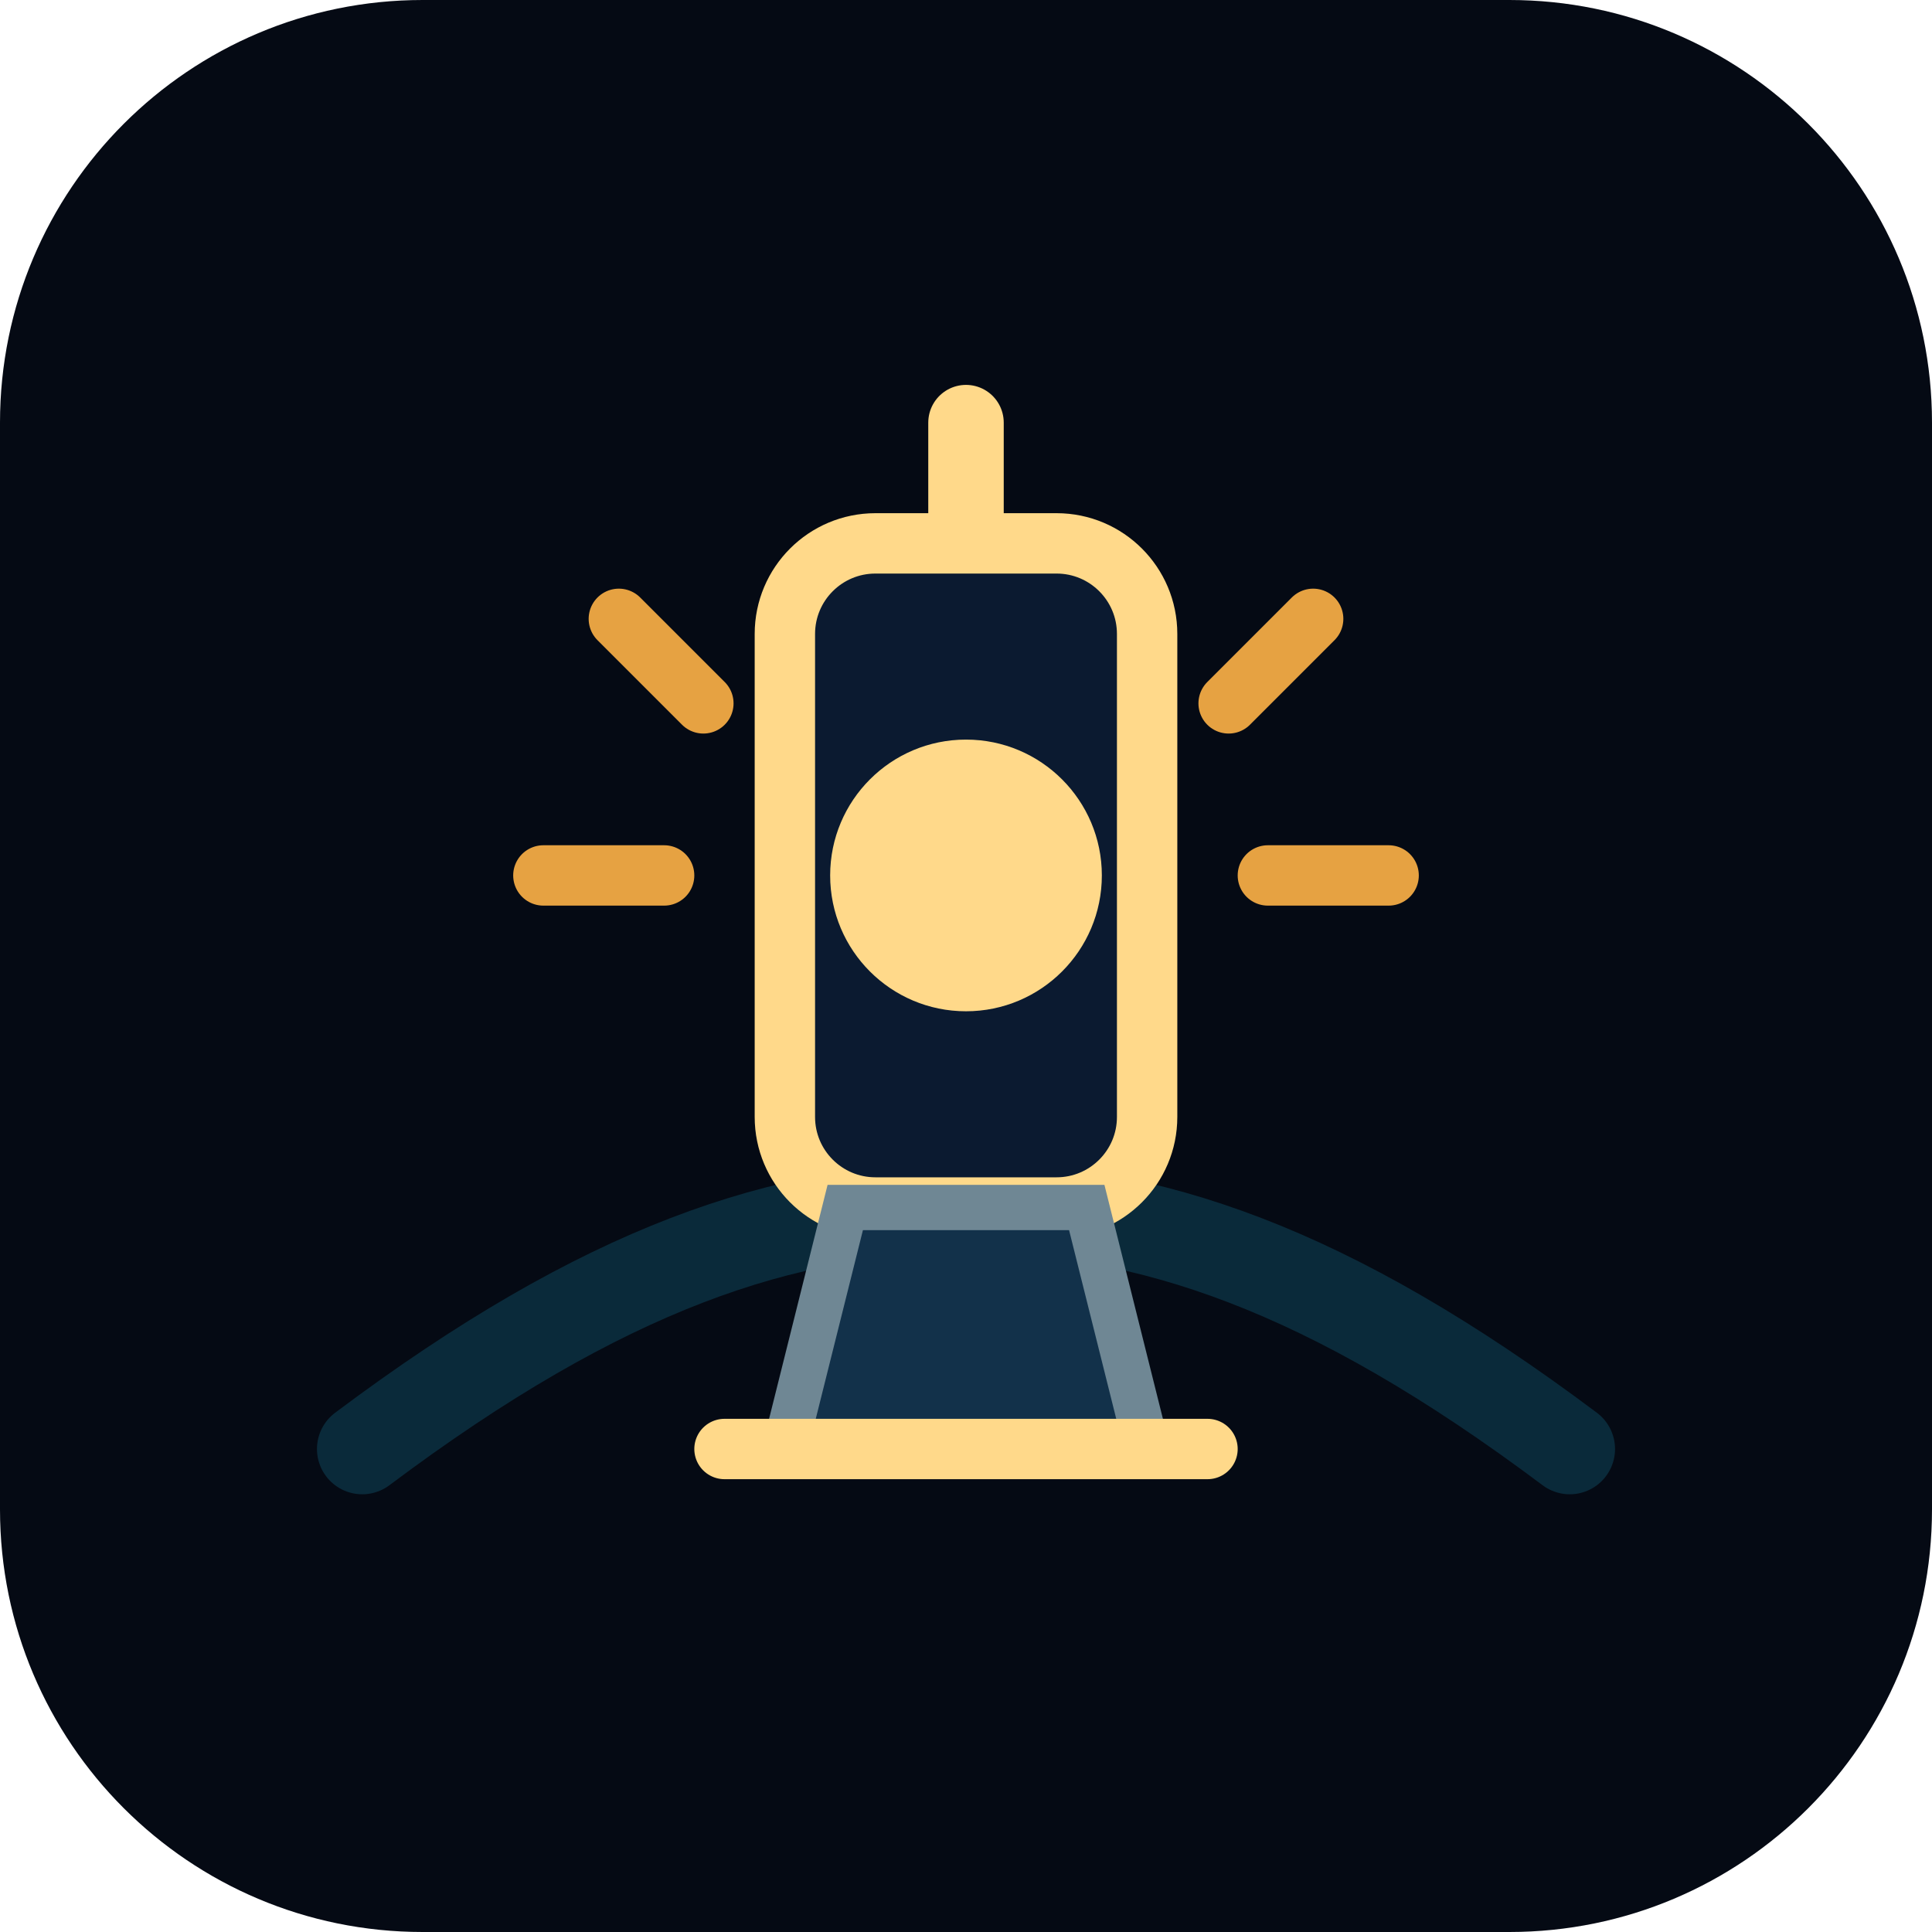
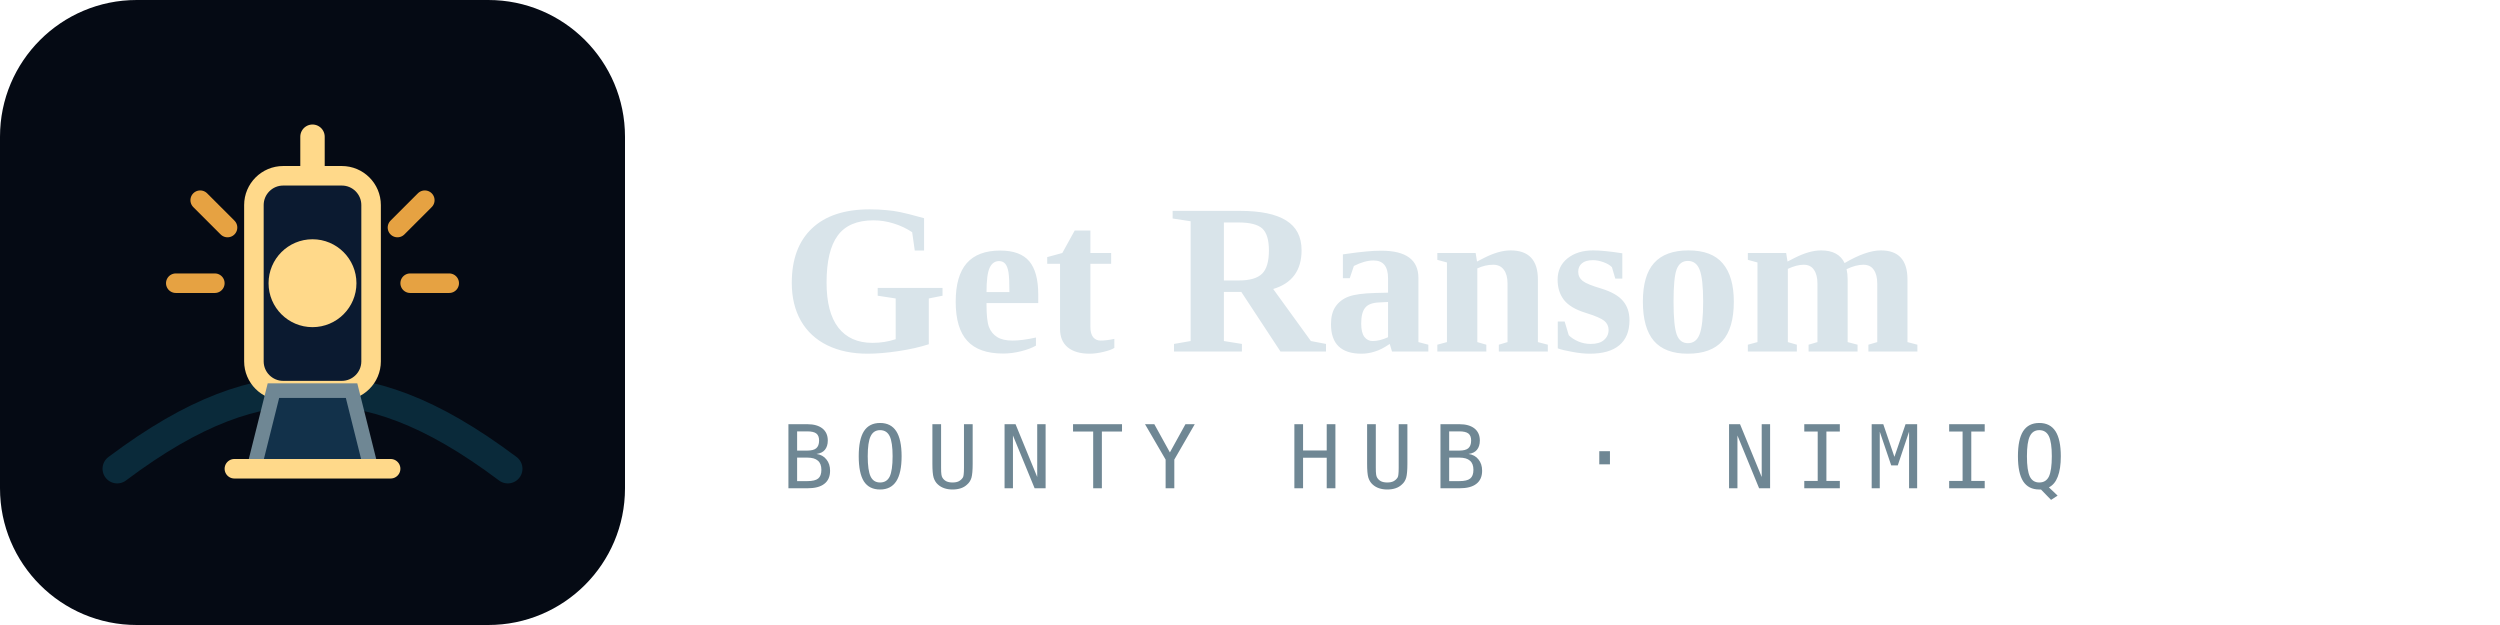
- <svg xmlns="http://www.w3.org/2000/svg" viewBox="0 0 64 64" fill="none">
+ <svg xmlns="http://www.w3.org/2000/svg" viewBox="0 0 256 64" fill="none">
  <rect width="64" height="64" rx="14" fill="#050a14" />
  <path d="M12 48c8-6 14-8 20-8s12 2 20 8" stroke="#0a2a3a" stroke-width="3" stroke-linecap="round" />
  <path d="M32 14v4" stroke="#ffd98a" stroke-width="2.5" stroke-linecap="round" />
  <rect x="26" y="18" width="12" height="22" rx="3" fill="#0b1a30" stroke="#ffd98a" stroke-width="2" />
  <circle cx="32" cy="29" r="4.5" fill="#ffd98a" />
  <path d="M18 29h4M42 29h4M20.5 20.5l2.8 2.8M40.7 23.3l2.8-2.8" stroke="#ffb347" stroke-width="2" stroke-linecap="round" opacity=".9" />
  <path d="M28 40h8l2 8H26l2-8z" fill="#12314a" stroke="#6f8794" stroke-width="1.5" />
  <path d="M24 48h16" stroke="#ffd98a" stroke-width="2" stroke-linecap="round" />
+   <text x="80" y="36" fill="#d9e4ea" font-family="Georgia, 'Times New Roman', serif" font-size="22" font-weight="600">Get Ransom</text>
+   <text x="80" y="50" fill="#6f8794" font-family="ui-monospace, monospace" font-size="9" letter-spacing="2">BOUNTY HUB · NIMIQ</text>
</svg>
